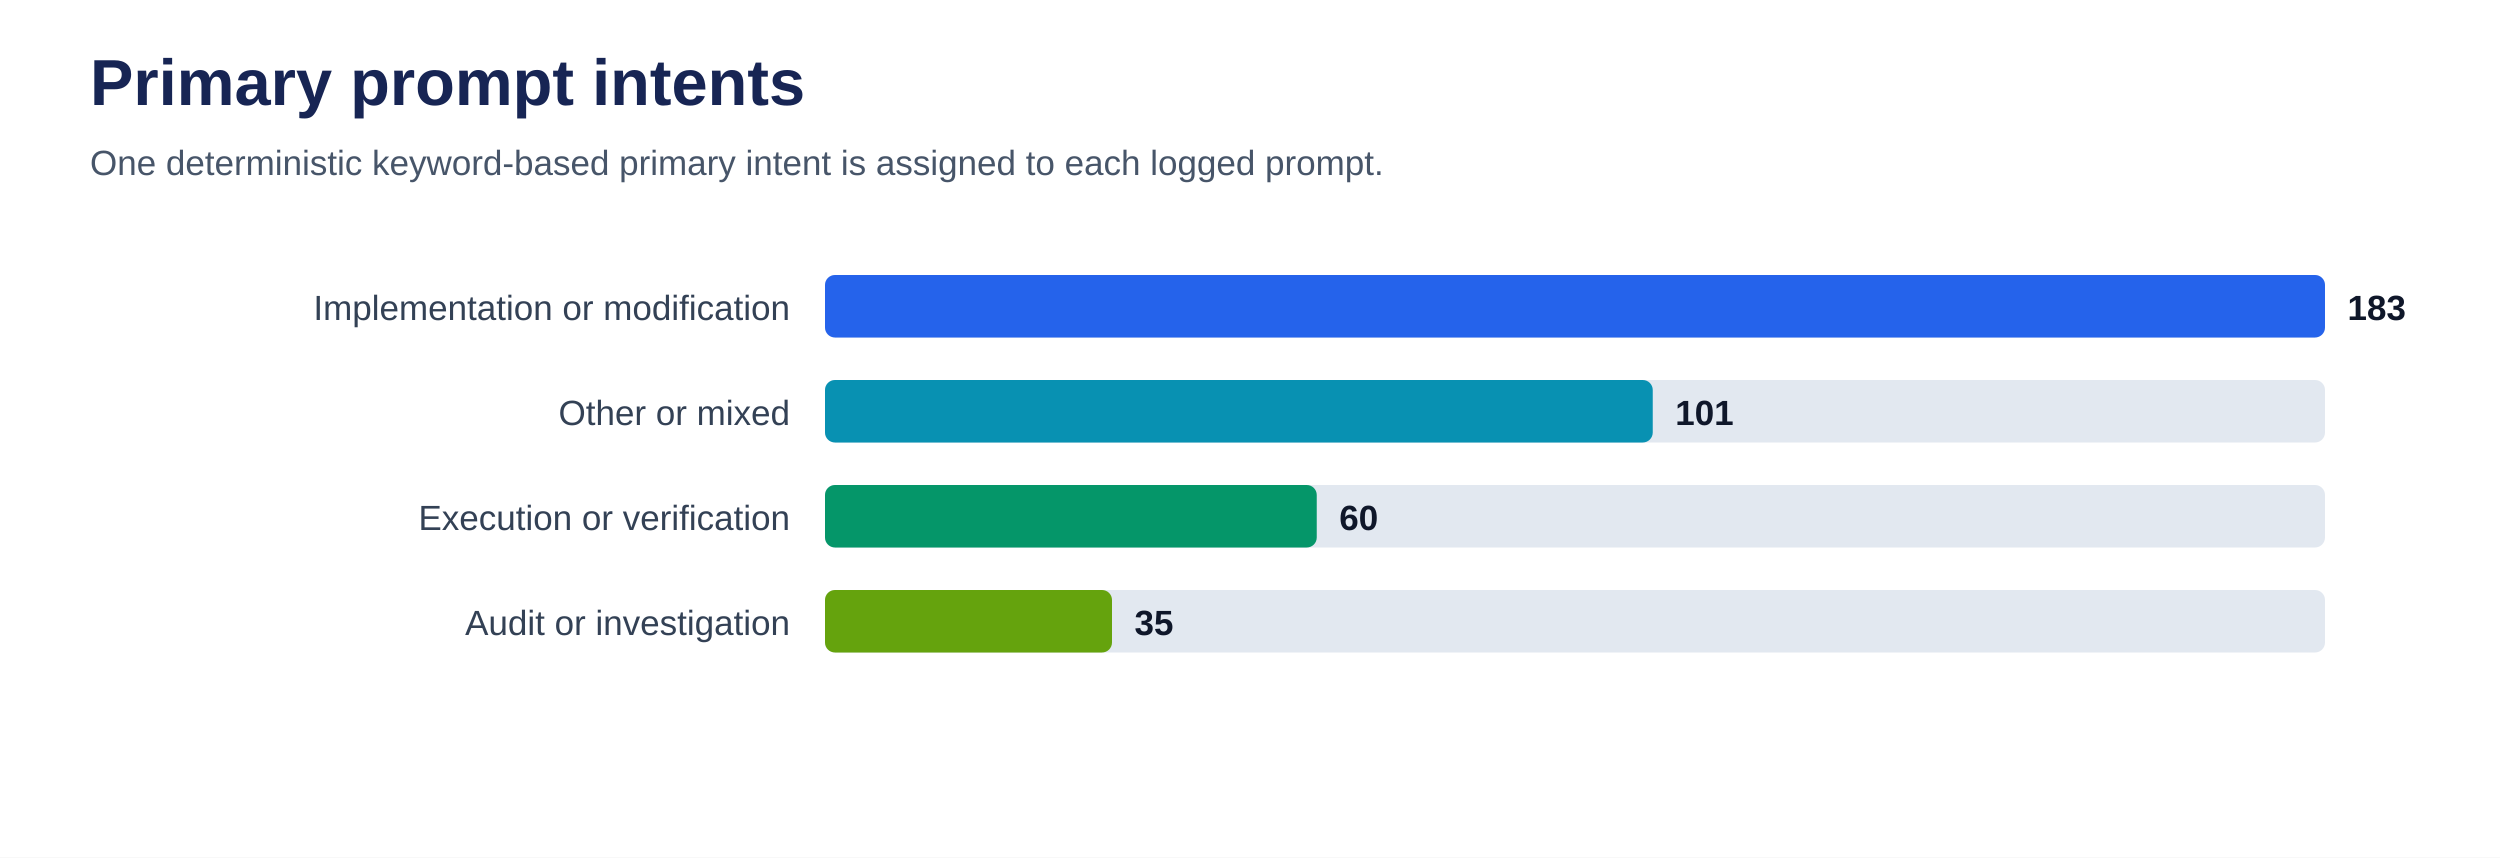
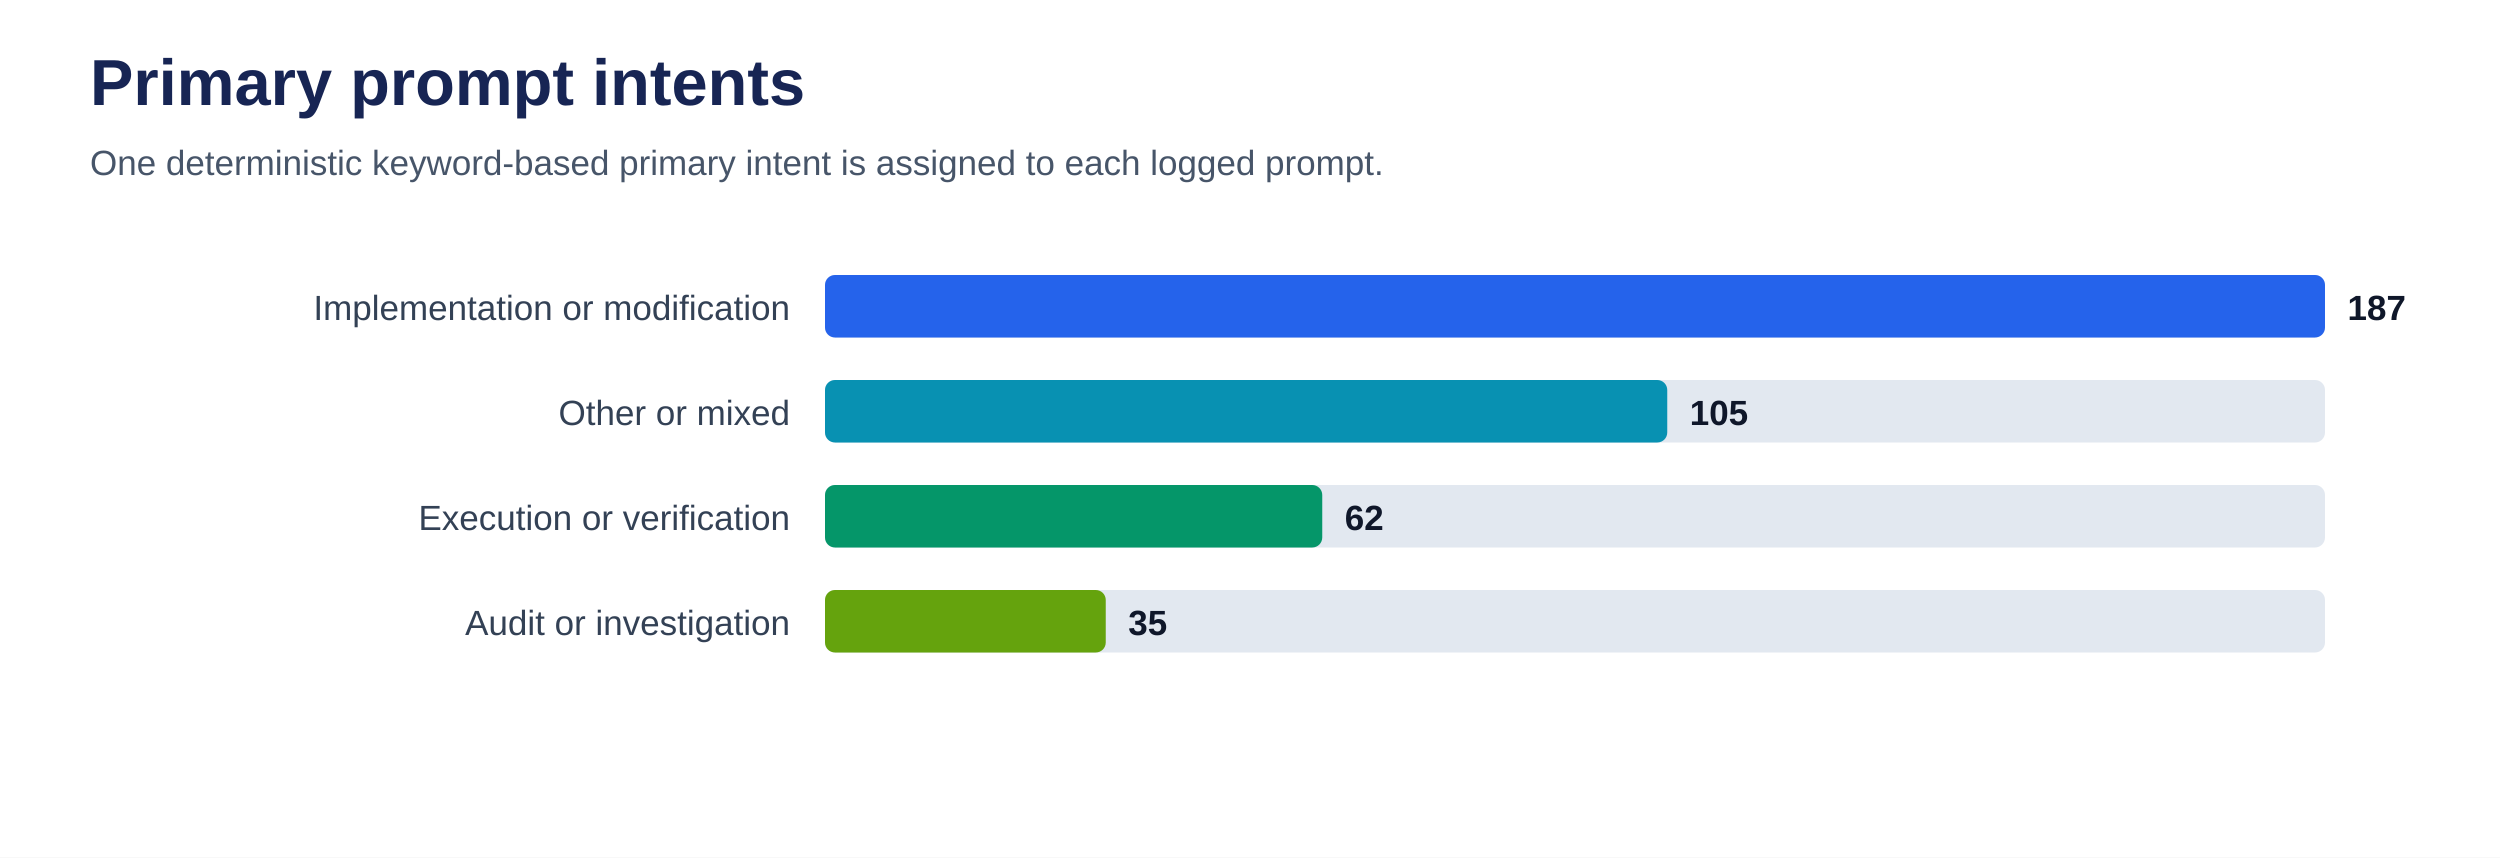
<svg xmlns="http://www.w3.org/2000/svg" viewBox="0 0 1000 343" role="img" aria-labelledby="title desc">
  <rect width="100%" height="100%" fill="#ffffff" />
  <text x="36" y="42" font-family="Arial, sans-serif" font-size="26" font-weight="700" fill="#172554">Primary prompt intents</text>
  <text x="36" y="70" font-family="Arial, sans-serif" font-size="14" fill="#475569">One deterministic keyword-based primary intent is assigned to each logged prompt.</text>
  <text x="316" y="128" text-anchor="end" font-family="Arial, sans-serif" font-size="14" fill="#334155">Implementation or modification</text>
  <rect x="330" y="110" width="600" height="25" rx="4" fill="#e2e8f0" />
  <rect x="330" y="110" width="600.0" height="25" rx="4" fill="#2563eb" />
-   <text x="939.0" y="128" font-family="Arial, sans-serif" font-size="14" font-weight="700" fill="#0f172a">183</text>
+   <text x="939.0" y="128" font-family="Arial, sans-serif" font-size="14" font-weight="700" fill="#0f172a">187</text>
  <text x="316" y="170" text-anchor="end" font-family="Arial, sans-serif" font-size="14" fill="#334155">Other or mixed</text>
  <rect x="330" y="152" width="600" height="25" rx="4" fill="#e2e8f0" />
-   <rect x="330" y="152" width="331.1" height="25" rx="4" fill="#0891b2" />
-   <text x="670.1" y="170" font-family="Arial, sans-serif" font-size="14" font-weight="700" fill="#0f172a">101</text>
+   <rect x="330" y="152" width="336.9" height="25" rx="4" fill="#0891b2" />
+   <text x="675.9" y="170" font-family="Arial, sans-serif" font-size="14" font-weight="700" fill="#0f172a">105</text>
  <text x="316" y="212" text-anchor="end" font-family="Arial, sans-serif" font-size="14" fill="#334155">Execution or verification</text>
  <rect x="330" y="194" width="600" height="25" rx="4" fill="#e2e8f0" />
-   <rect x="330" y="194" width="196.7" height="25" rx="4" fill="#059669" />
-   <text x="535.7" y="212" font-family="Arial, sans-serif" font-size="14" font-weight="700" fill="#0f172a">60</text>
+   <rect x="330" y="194" width="198.9" height="25" rx="4" fill="#059669" />
+   <text x="537.9" y="212" font-family="Arial, sans-serif" font-size="14" font-weight="700" fill="#0f172a">62</text>
  <text x="316" y="254" text-anchor="end" font-family="Arial, sans-serif" font-size="14" fill="#334155">Audit or investigation</text>
  <rect x="330" y="236" width="600" height="25" rx="4" fill="#e2e8f0" />
-   <rect x="330" y="236" width="114.8" height="25" rx="4" fill="#65a30d" />
-   <text x="453.8" y="254" font-family="Arial, sans-serif" font-size="14" font-weight="700" fill="#0f172a">35</text>
+   <rect x="330" y="236" width="112.3" height="25" rx="4" fill="#65a30d" />
+   <text x="451.3" y="254" font-family="Arial, sans-serif" font-size="14" font-weight="700" fill="#0f172a">35</text>
</svg>
